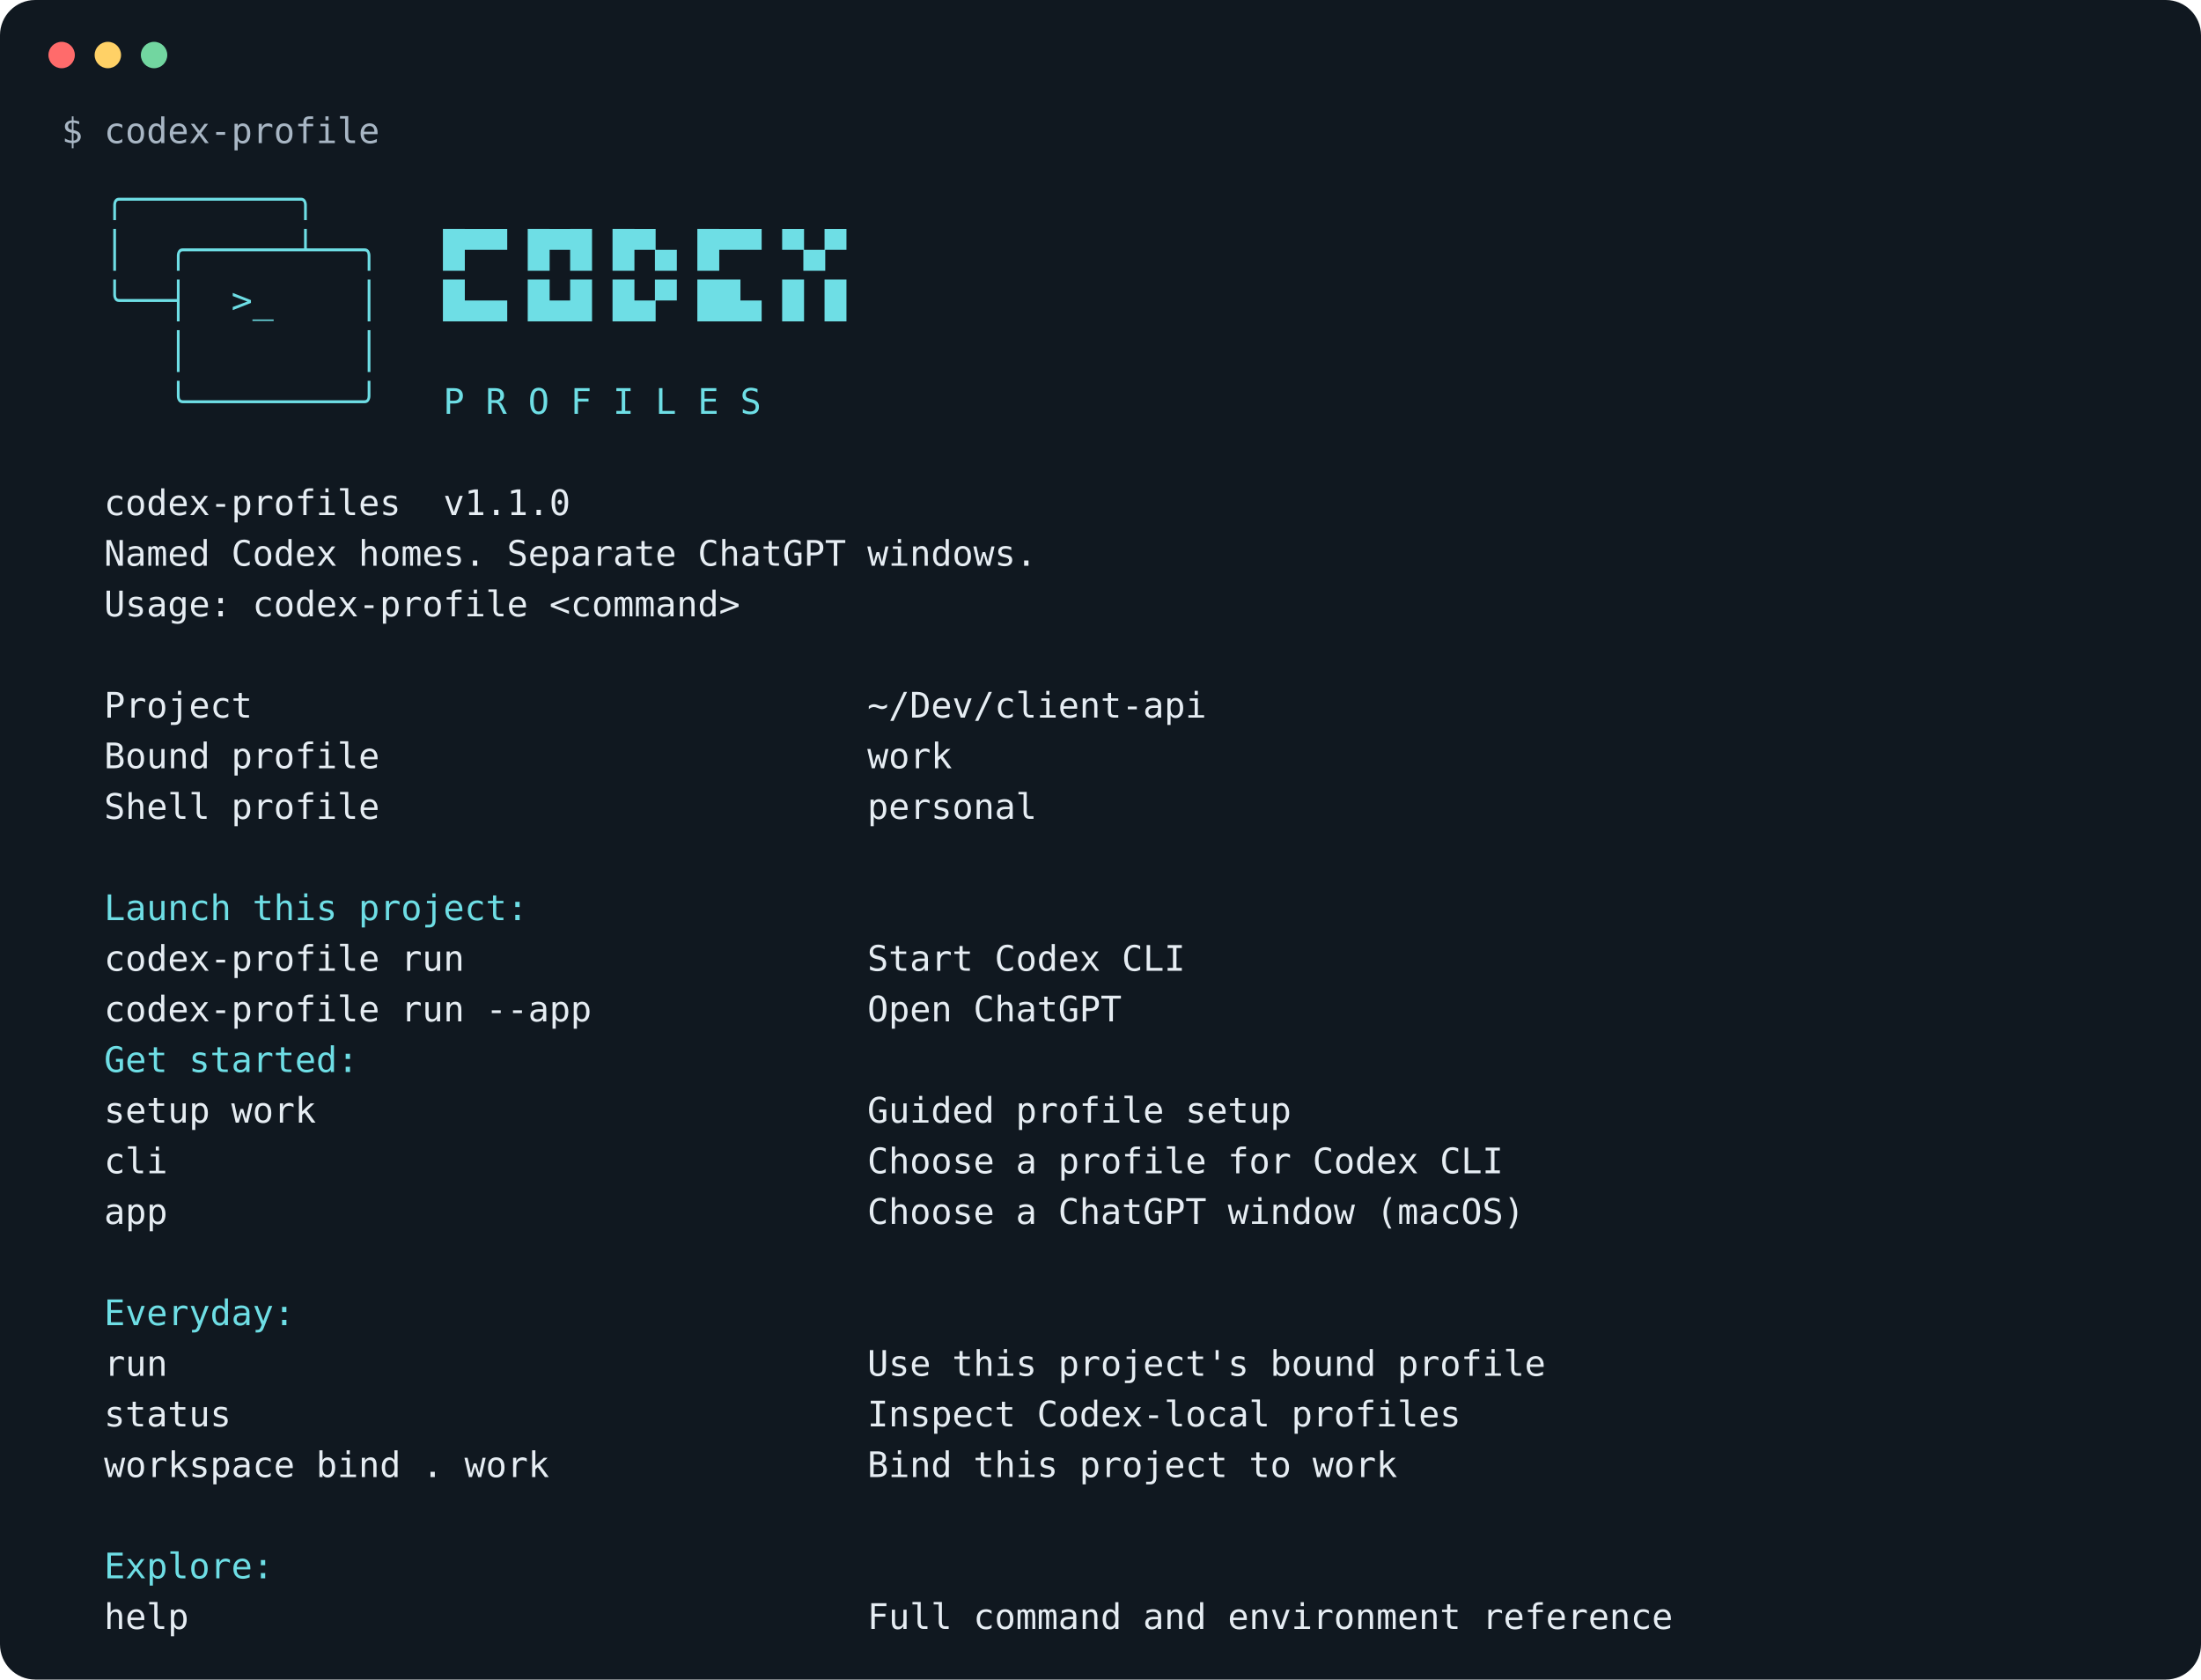
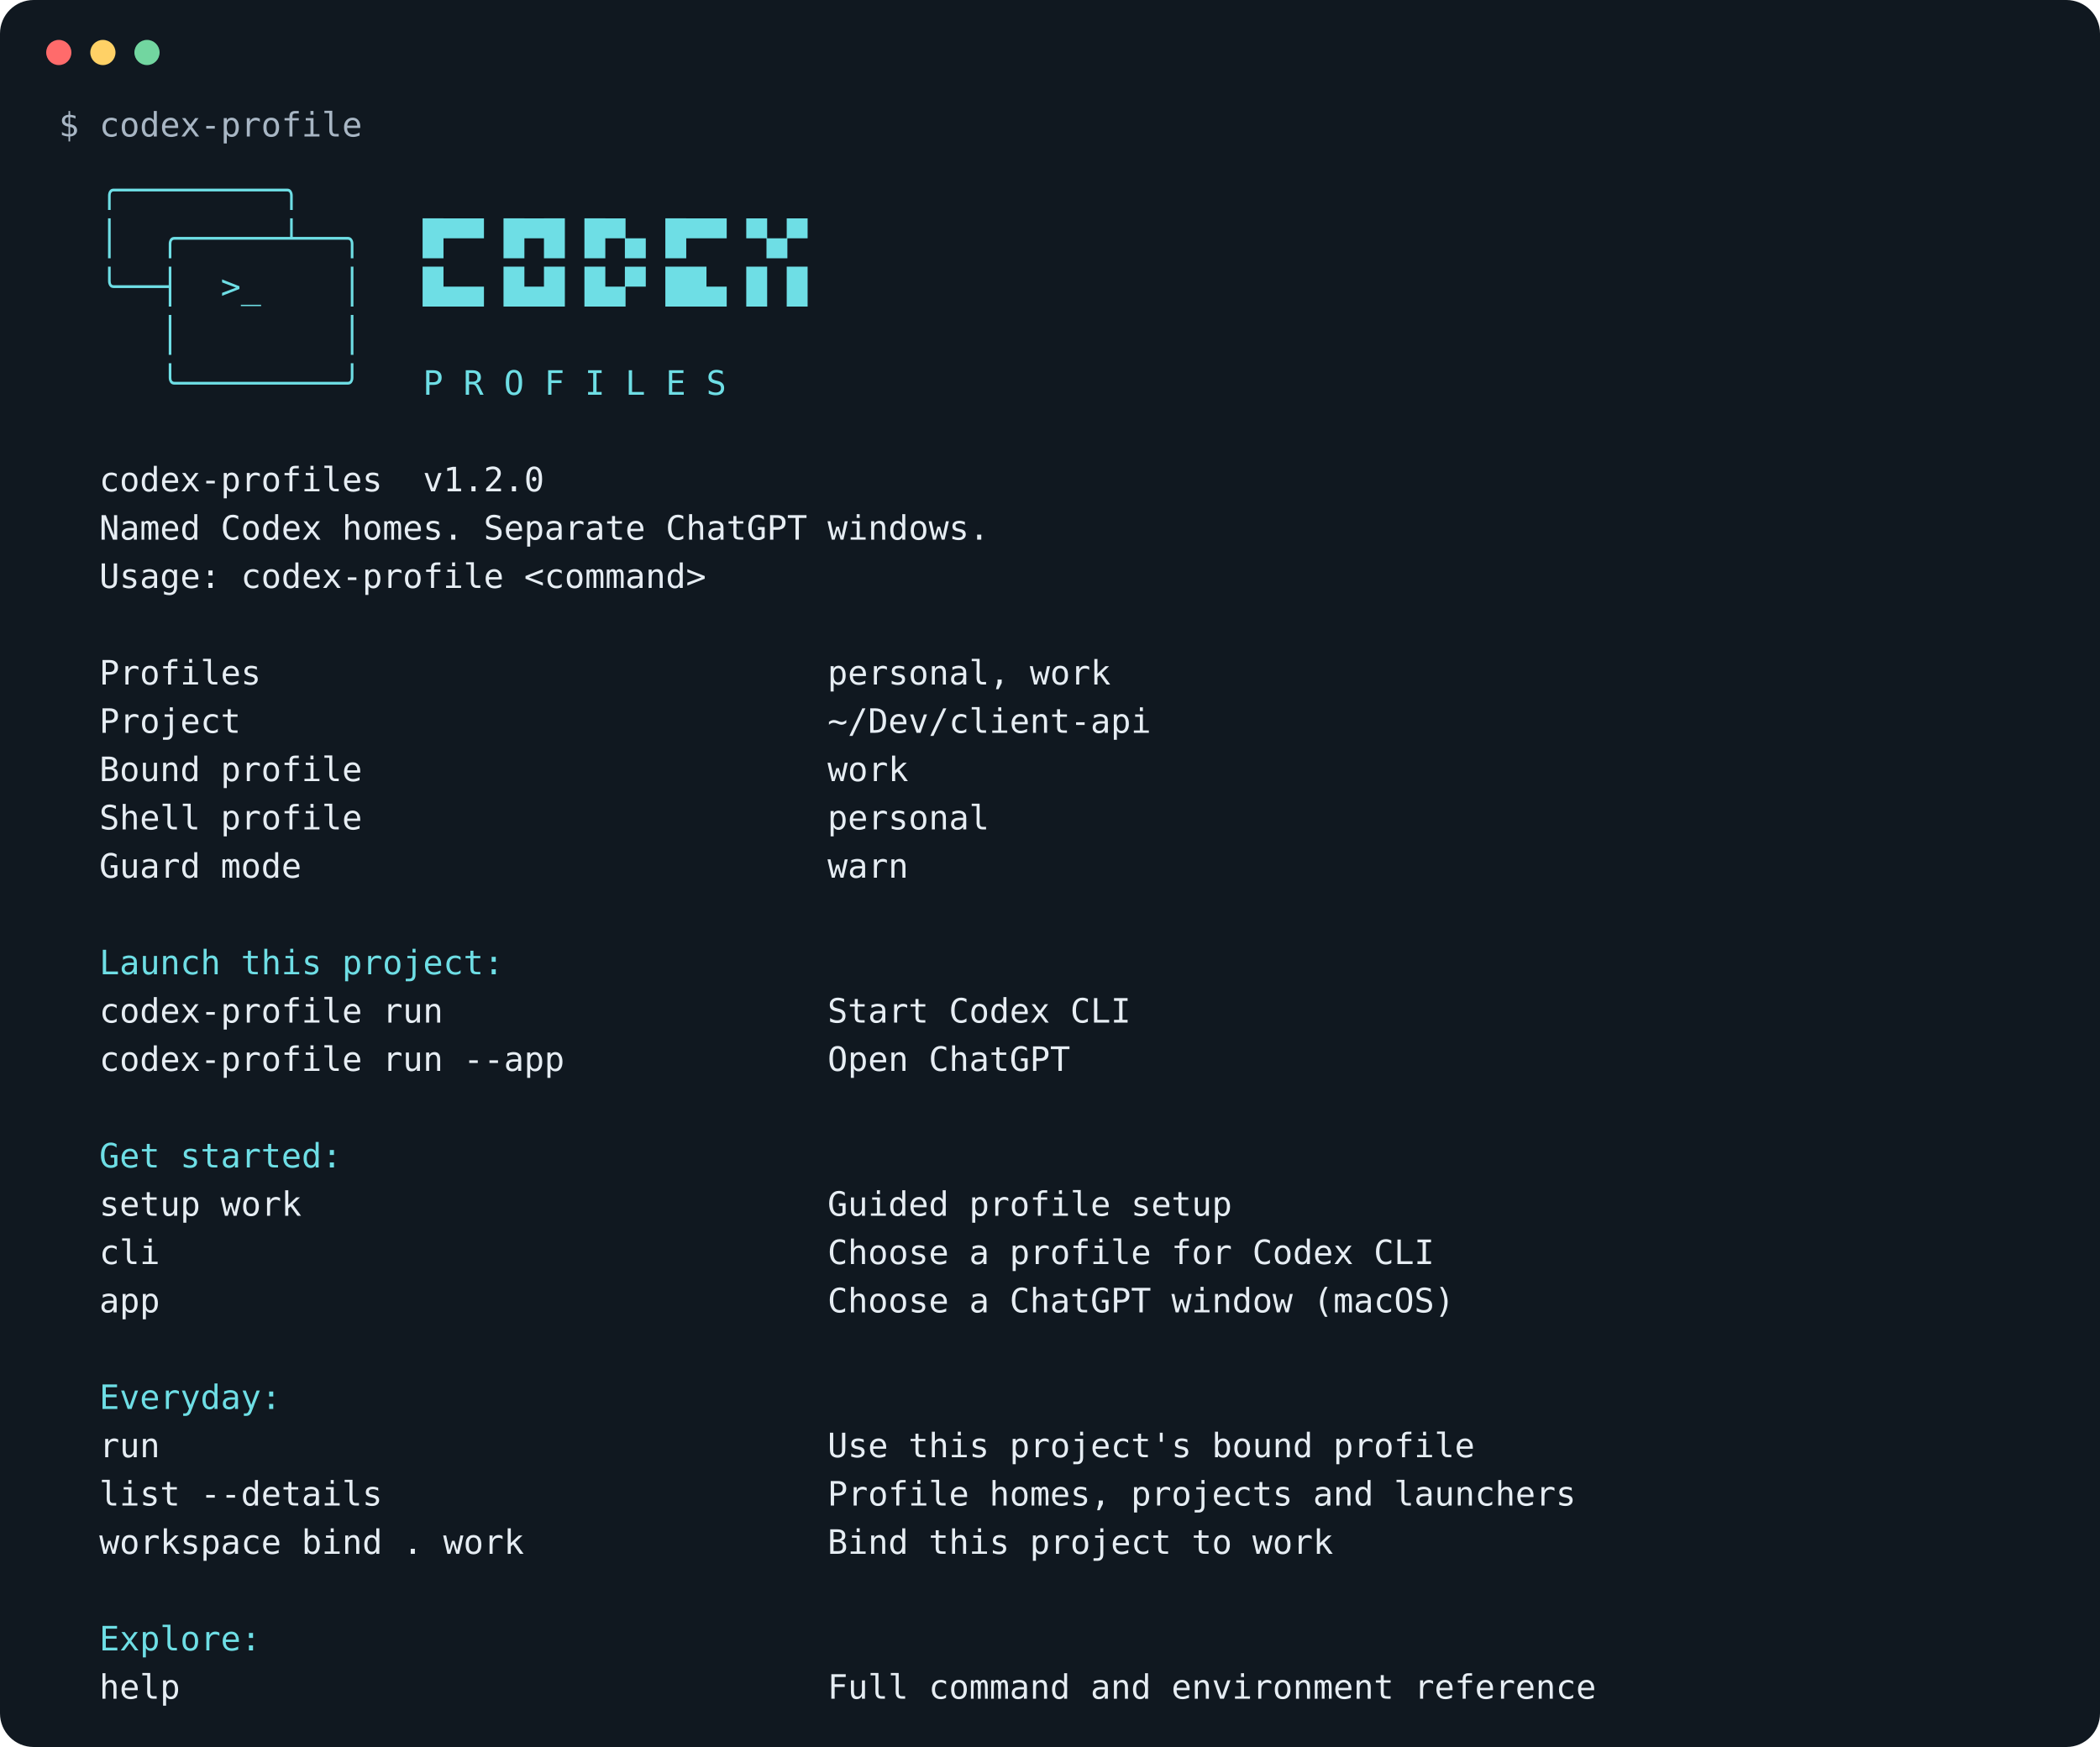
- <svg xmlns="http://www.w3.org/2000/svg" width="1000" height="763" viewBox="0 0 1000 763" role="img" aria-labelledby="title desc">
-   <rect width="1000" height="763" rx="16" fill="#101820" />
+ <svg xmlns="http://www.w3.org/2000/svg" width="1000" height="832" viewBox="0 0 1000 832" role="img" aria-labelledby="title desc">
+   <rect width="1000" height="832" rx="16" fill="#101820" />
  <circle cx="28" cy="25" r="6" fill="#ff6b6b" />
  <circle cx="49" cy="25" r="6" fill="#ffd166" />
  <circle cx="70" cy="25" r="6" fill="#72d6a0" />
  <text x="28" y="65" fill="#a8b6c4" font-family="monospace" font-size="16">$ codex-profile</text>
  <text x="28" y="96" fill="#6edee5" font-family="Menlo,Consolas,monospace" font-size="16" xml:space="preserve">  ╭────────╮</text>
  <text x="28" y="119" fill="#6edee5" font-family="Menlo,Consolas,monospace" font-size="16" xml:space="preserve">  │  ╭─────┴──╮   █▀▀ █▀█ █▀▄ █▀▀ ▀▄▀</text>
  <text x="28" y="142" fill="#6edee5" font-family="Menlo,Consolas,monospace" font-size="16" xml:space="preserve">  ╰──┤  &gt;_    │   █▄▄ █▄█ █▄▀ ██▄ █ █</text>
  <text x="28" y="165" fill="#6edee5" font-family="Menlo,Consolas,monospace" font-size="16" xml:space="preserve">     │        │</text>
  <text x="28" y="188" fill="#6edee5" font-family="Menlo,Consolas,monospace" font-size="16" xml:space="preserve">     ╰────────╯   P R O F I L E S</text>
  <text x="28" y="211" fill="#e6edf3" font-family="Menlo,Consolas,monospace" font-size="16" xml:space="preserve" />
-   <text x="28" y="234" fill="#e6edf3" font-family="Menlo,Consolas,monospace" font-size="16" xml:space="preserve">  codex-profiles  v1.1.0</text>
+   <text x="28" y="234" fill="#e6edf3" font-family="Menlo,Consolas,monospace" font-size="16" xml:space="preserve">  codex-profiles  v1.2.0</text>
  <text x="28" y="257" fill="#e6edf3" font-family="Menlo,Consolas,monospace" font-size="16" xml:space="preserve">  Named Codex homes. Separate ChatGPT windows.</text>
  <text x="28" y="280" fill="#e6edf3" font-family="Menlo,Consolas,monospace" font-size="16" xml:space="preserve">  Usage: codex-profile &lt;command&gt;</text>
  <text x="28" y="303" fill="#e6edf3" font-family="Menlo,Consolas,monospace" font-size="16" xml:space="preserve" />
-   <text x="28" y="326" fill="#e6edf3" font-family="Menlo,Consolas,monospace" font-size="16" xml:space="preserve">  Project                             ~/Dev/client-api</text>
-   <text x="28" y="349" fill="#e6edf3" font-family="Menlo,Consolas,monospace" font-size="16" xml:space="preserve">  Bound profile                       work</text>
-   <text x="28" y="372" fill="#e6edf3" font-family="Menlo,Consolas,monospace" font-size="16" xml:space="preserve">  Shell profile                       personal</text>
-   <text x="28" y="395" fill="#e6edf3" font-family="Menlo,Consolas,monospace" font-size="16" xml:space="preserve" />
-   <text x="28" y="418" fill="#6edee5" font-family="Menlo,Consolas,monospace" font-size="16" xml:space="preserve">  Launch this project:</text>
-   <text x="28" y="441" fill="#e6edf3" font-family="Menlo,Consolas,monospace" font-size="16" xml:space="preserve">  codex-profile run                   Start Codex CLI</text>
-   <text x="28" y="464" fill="#e6edf3" font-family="Menlo,Consolas,monospace" font-size="16" xml:space="preserve">  codex-profile run --app             Open ChatGPT</text>
-   <text x="28" y="487" fill="#6edee5" font-family="Menlo,Consolas,monospace" font-size="16" xml:space="preserve">  Get started:</text>
-   <text x="28" y="510" fill="#e6edf3" font-family="Menlo,Consolas,monospace" font-size="16" xml:space="preserve">  setup work                          Guided profile setup</text>
-   <text x="28" y="533" fill="#e6edf3" font-family="Menlo,Consolas,monospace" font-size="16" xml:space="preserve">  cli                                 Choose a profile for Codex CLI</text>
-   <text x="28" y="556" fill="#e6edf3" font-family="Menlo,Consolas,monospace" font-size="16" xml:space="preserve">  app                                 Choose a ChatGPT window (macOS)</text>
-   <text x="28" y="579" fill="#e6edf3" font-family="Menlo,Consolas,monospace" font-size="16" xml:space="preserve" />
-   <text x="28" y="602" fill="#6edee5" font-family="Menlo,Consolas,monospace" font-size="16" xml:space="preserve">  Everyday:</text>
-   <text x="28" y="625" fill="#e6edf3" font-family="Menlo,Consolas,monospace" font-size="16" xml:space="preserve">  run                                 Use this project's bound profile</text>
-   <text x="28" y="648" fill="#e6edf3" font-family="Menlo,Consolas,monospace" font-size="16" xml:space="preserve">  status                              Inspect Codex-local profiles</text>
-   <text x="28" y="671" fill="#e6edf3" font-family="Menlo,Consolas,monospace" font-size="16" xml:space="preserve">  workspace bind . work               Bind this project to work</text>
-   <text x="28" y="694" fill="#e6edf3" font-family="Menlo,Consolas,monospace" font-size="16" xml:space="preserve" />
-   <text x="28" y="717" fill="#6edee5" font-family="Menlo,Consolas,monospace" font-size="16" xml:space="preserve">  Explore:</text>
-   <text x="28" y="740" fill="#e6edf3" font-family="Menlo,Consolas,monospace" font-size="16" xml:space="preserve">  help                                Full command and environment reference</text>
+   <text x="28" y="326" fill="#e6edf3" font-family="Menlo,Consolas,monospace" font-size="16" xml:space="preserve">  Profiles                            personal, work</text>
+   <text x="28" y="349" fill="#e6edf3" font-family="Menlo,Consolas,monospace" font-size="16" xml:space="preserve">  Project                             ~/Dev/client-api</text>
+   <text x="28" y="372" fill="#e6edf3" font-family="Menlo,Consolas,monospace" font-size="16" xml:space="preserve">  Bound profile                       work</text>
+   <text x="28" y="395" fill="#e6edf3" font-family="Menlo,Consolas,monospace" font-size="16" xml:space="preserve">  Shell profile                       personal</text>
+   <text x="28" y="418" fill="#e6edf3" font-family="Menlo,Consolas,monospace" font-size="16" xml:space="preserve">  Guard mode                          warn</text>
+   <text x="28" y="441" fill="#e6edf3" font-family="Menlo,Consolas,monospace" font-size="16" xml:space="preserve" />
+   <text x="28" y="464" fill="#6edee5" font-family="Menlo,Consolas,monospace" font-size="16" xml:space="preserve">  Launch this project:</text>
+   <text x="28" y="487" fill="#e6edf3" font-family="Menlo,Consolas,monospace" font-size="16" xml:space="preserve">  codex-profile run                   Start Codex CLI</text>
+   <text x="28" y="510" fill="#e6edf3" font-family="Menlo,Consolas,monospace" font-size="16" xml:space="preserve">  codex-profile run --app             Open ChatGPT</text>
+   <text x="28" y="533" fill="#e6edf3" font-family="Menlo,Consolas,monospace" font-size="16" xml:space="preserve" />
+   <text x="28" y="556" fill="#6edee5" font-family="Menlo,Consolas,monospace" font-size="16" xml:space="preserve">  Get started:</text>
+   <text x="28" y="579" fill="#e6edf3" font-family="Menlo,Consolas,monospace" font-size="16" xml:space="preserve">  setup work                          Guided profile setup</text>
+   <text x="28" y="602" fill="#e6edf3" font-family="Menlo,Consolas,monospace" font-size="16" xml:space="preserve">  cli                                 Choose a profile for Codex CLI</text>
+   <text x="28" y="625" fill="#e6edf3" font-family="Menlo,Consolas,monospace" font-size="16" xml:space="preserve">  app                                 Choose a ChatGPT window (macOS)</text>
+   <text x="28" y="648" fill="#e6edf3" font-family="Menlo,Consolas,monospace" font-size="16" xml:space="preserve" />
+   <text x="28" y="671" fill="#6edee5" font-family="Menlo,Consolas,monospace" font-size="16" xml:space="preserve">  Everyday:</text>
+   <text x="28" y="694" fill="#e6edf3" font-family="Menlo,Consolas,monospace" font-size="16" xml:space="preserve">  run                                 Use this project's bound profile</text>
+   <text x="28" y="717" fill="#e6edf3" font-family="Menlo,Consolas,monospace" font-size="16" xml:space="preserve">  list --details                      Profile homes, projects and launchers</text>
+   <text x="28" y="740" fill="#e6edf3" font-family="Menlo,Consolas,monospace" font-size="16" xml:space="preserve">  workspace bind . work               Bind this project to work</text>
+   <text x="28" y="763" fill="#e6edf3" font-family="Menlo,Consolas,monospace" font-size="16" xml:space="preserve" />
+   <text x="28" y="786" fill="#6edee5" font-family="Menlo,Consolas,monospace" font-size="16" xml:space="preserve">  Explore:</text>
+   <text x="28" y="809" fill="#e6edf3" font-family="Menlo,Consolas,monospace" font-size="16" xml:space="preserve">  help                                Full command and environment reference</text>
</svg>
